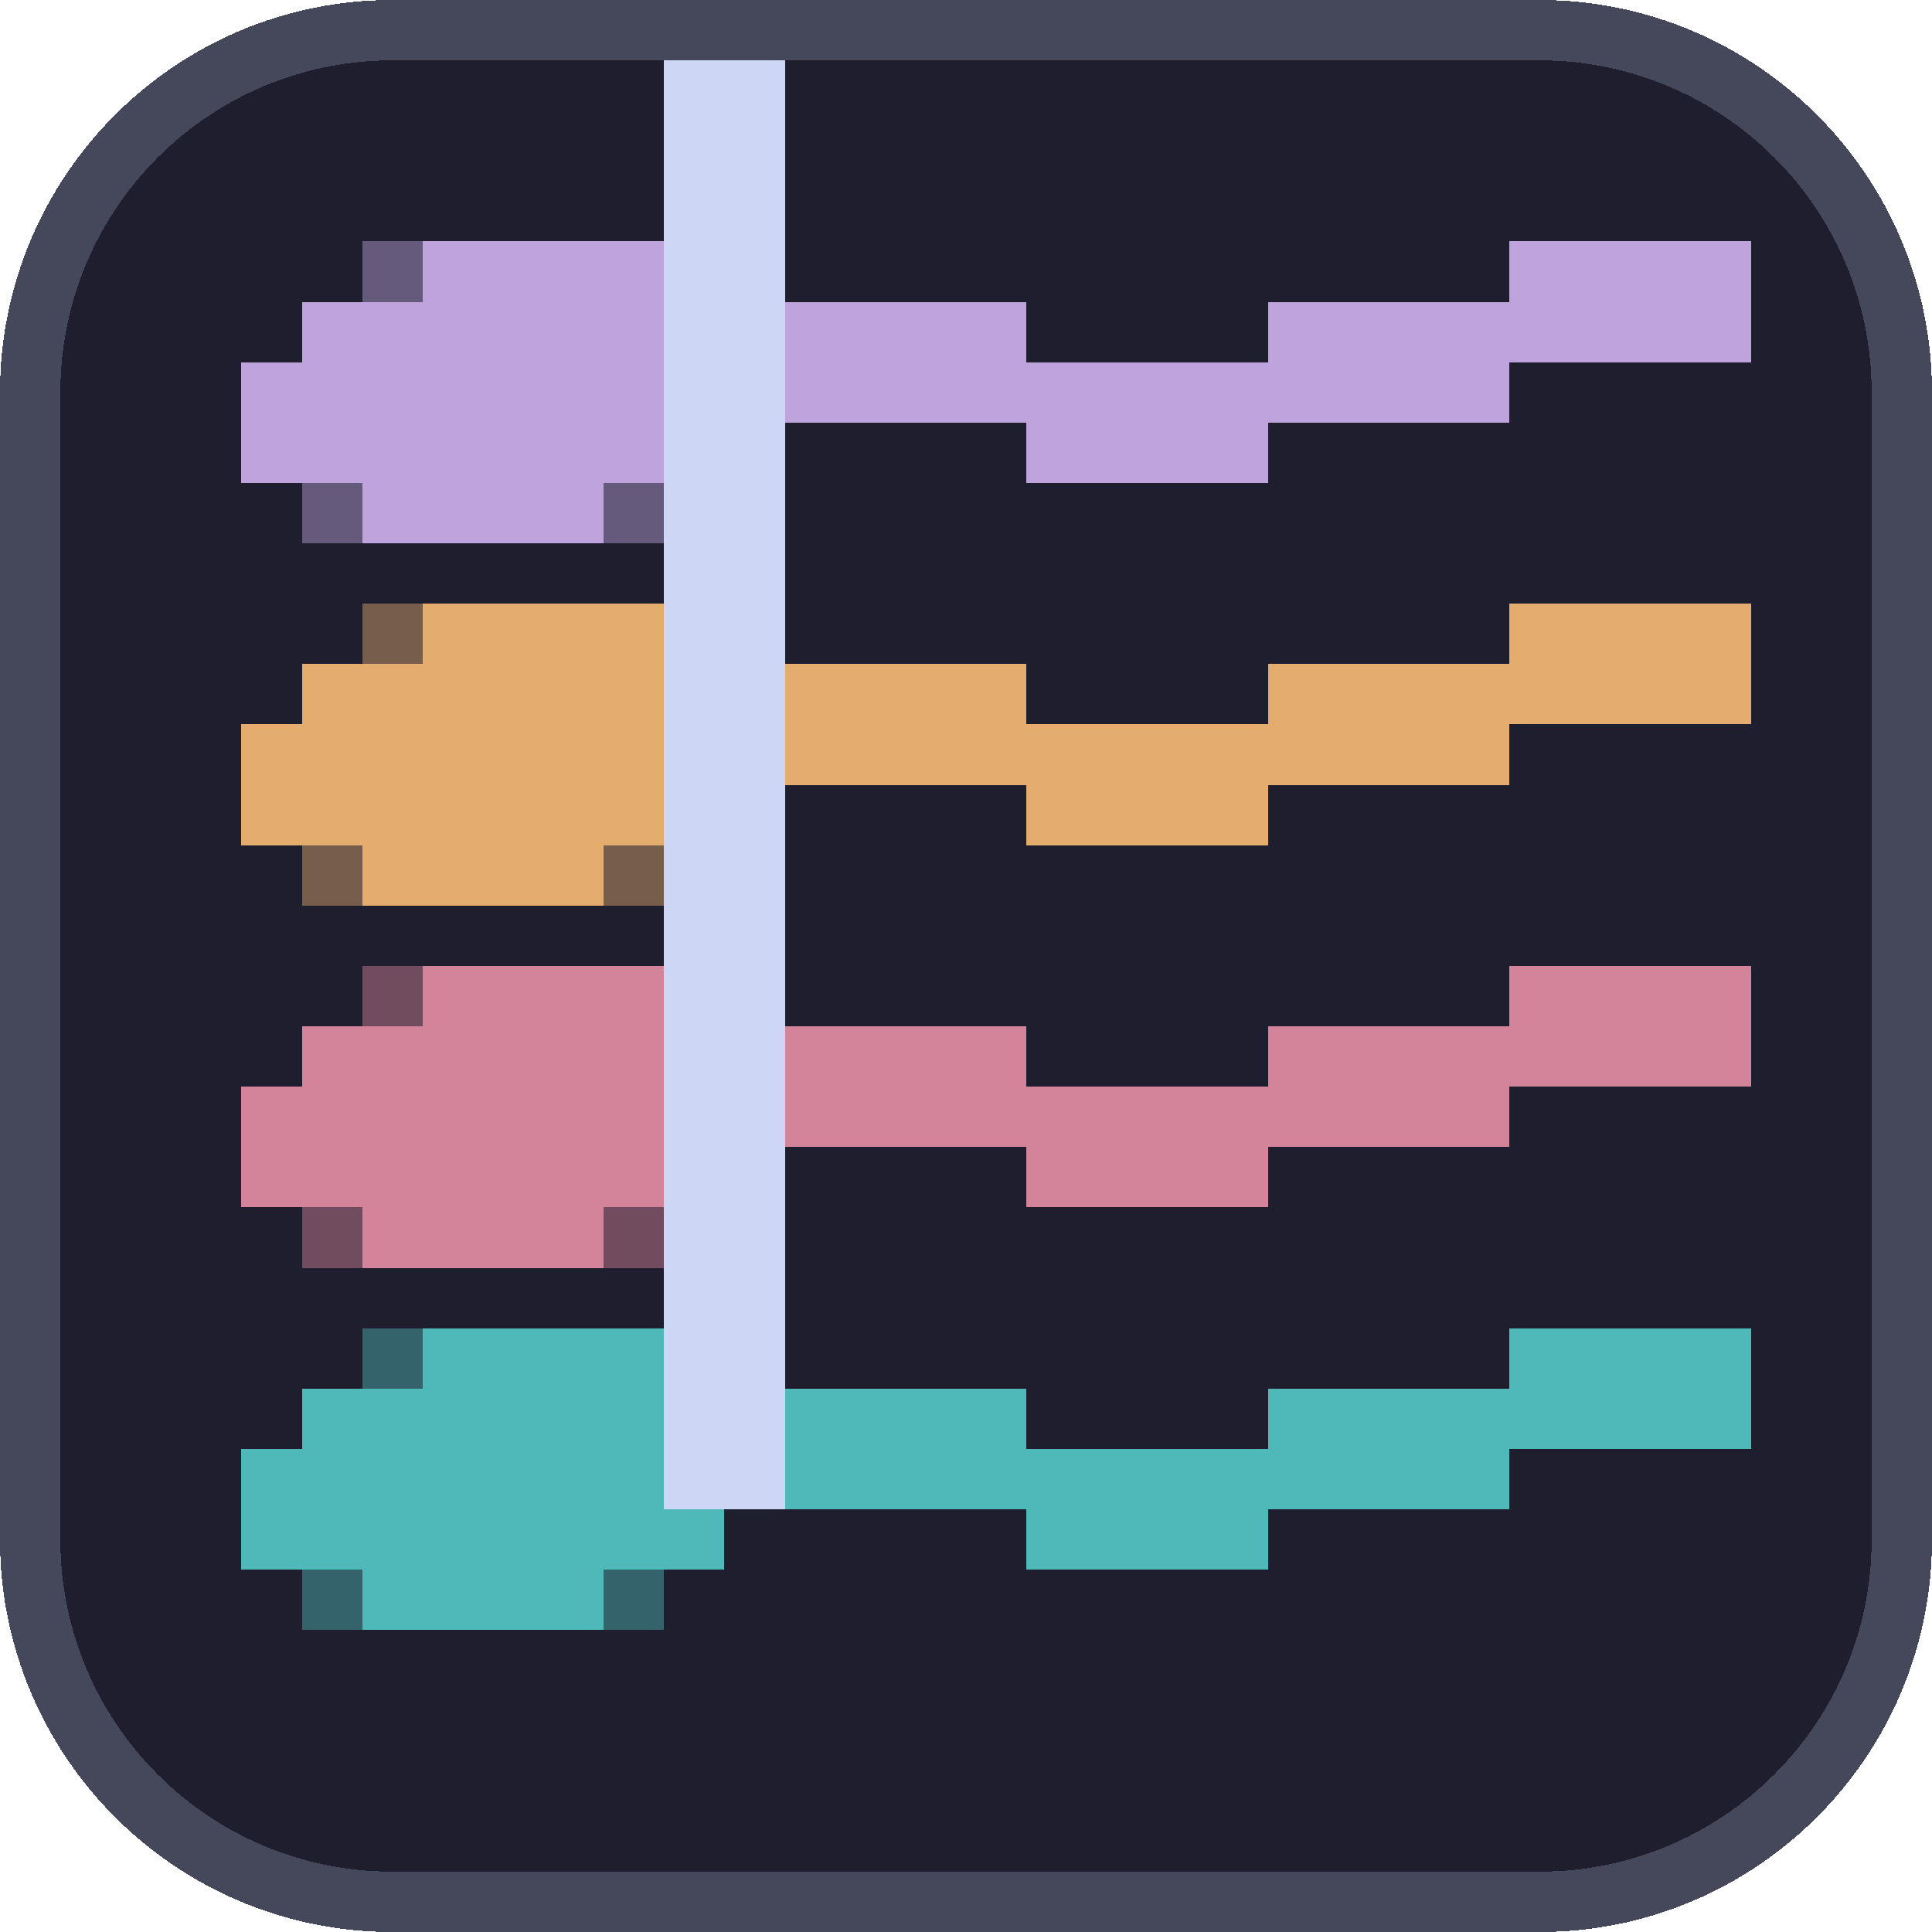
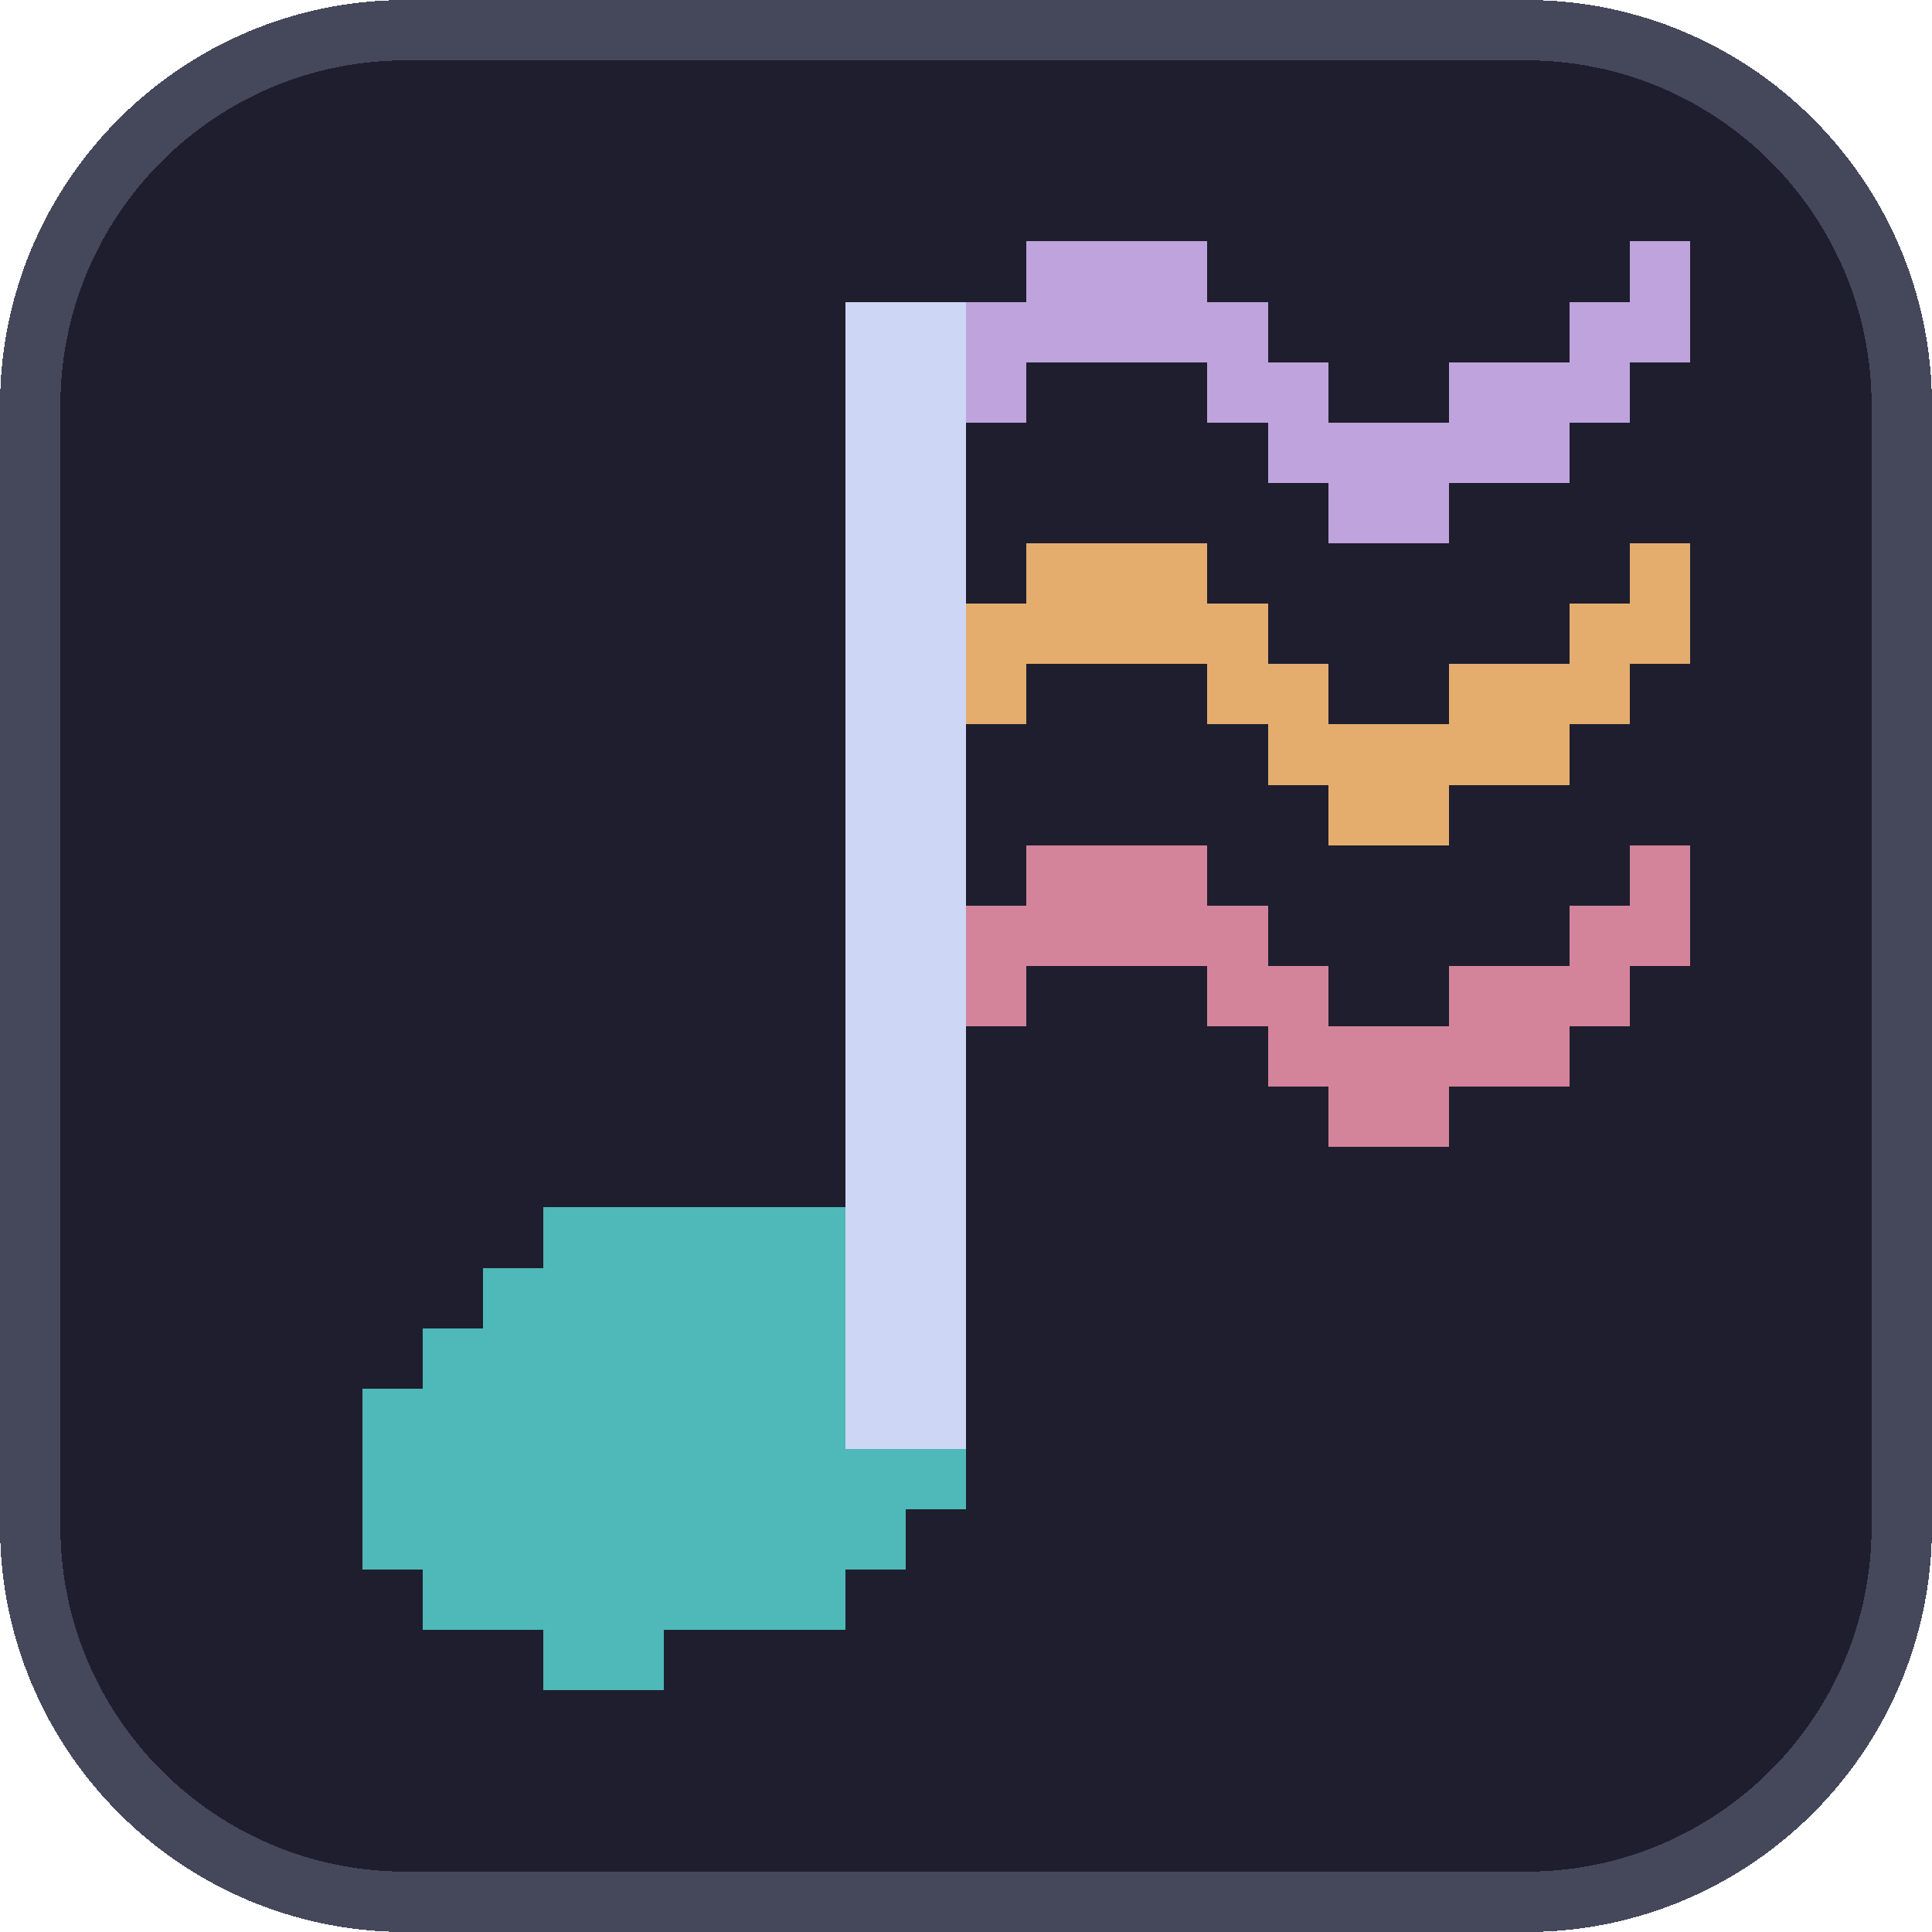
<svg xmlns="http://www.w3.org/2000/svg" width="32" height="32" viewBox="0 0 32 32" shape-rendering="crispEdges">
-   <rect width="32" height="32" rx="6.5" fill="#1e1e2e" />
-   <rect x="0.5" y="0.5" width="31" height="31" rx="6.0" fill="none" stroke="#45475a" stroke-width="1" />
-   <rect x="13" y="5" width="4" height="2" fill="#bfa3dc" />
-   <rect x="17" y="6" width="4" height="2" fill="#bfa3dc" />
-   <rect x="21" y="5" width="4" height="2" fill="#bfa3dc" />
-   <rect x="25" y="4" width="4" height="2" fill="#bfa3dc" />
-   <rect x="6" y="4" width="1" height="1" fill="#bfa3dc" opacity="0.45" />
-   <rect x="7" y="4" width="1" height="1" fill="#bfa3dc" />
-   <rect x="8" y="4" width="1" height="1" fill="#bfa3dc" />
-   <rect x="9" y="4" width="1" height="1" fill="#bfa3dc" />
-   <rect x="10" y="4" width="1" height="1" fill="#bfa3dc" />
-   <rect x="11" y="4" width="1" height="1" fill="#bfa3dc" opacity="0.45" />
-   <rect x="5" y="5" width="1" height="1" fill="#bfa3dc" />
-   <rect x="6" y="5" width="1" height="1" fill="#bfa3dc" />
-   <rect x="7" y="5" width="1" height="1" fill="#bfa3dc" />
-   <rect x="8" y="5" width="1" height="1" fill="#bfa3dc" />
-   <rect x="9" y="5" width="1" height="1" fill="#bfa3dc" />
-   <rect x="10" y="5" width="1" height="1" fill="#bfa3dc" />
-   <rect x="11" y="5" width="1" height="1" fill="#bfa3dc" />
-   <rect x="12" y="5" width="1" height="1" fill="#bfa3dc" />
-   <rect x="4" y="6" width="1" height="1" fill="#bfa3dc" />
-   <rect x="5" y="6" width="1" height="1" fill="#bfa3dc" />
-   <rect x="6" y="6" width="1" height="1" fill="#bfa3dc" />
-   <rect x="7" y="6" width="1" height="1" fill="#bfa3dc" />
-   <rect x="8" y="6" width="1" height="1" fill="#bfa3dc" />
-   <rect x="9" y="6" width="1" height="1" fill="#bfa3dc" />
-   <rect x="10" y="6" width="1" height="1" fill="#bfa3dc" />
-   <rect x="11" y="6" width="1" height="1" fill="#bfa3dc" />
-   <rect x="12" y="6" width="1" height="1" fill="#bfa3dc" />
-   <rect x="4" y="7" width="1" height="1" fill="#bfa3dc" />
-   <rect x="5" y="7" width="1" height="1" fill="#bfa3dc" />
-   <rect x="6" y="7" width="1" height="1" fill="#bfa3dc" />
-   <rect x="7" y="7" width="1" height="1" fill="#bfa3dc" />
-   <rect x="8" y="7" width="1" height="1" fill="#bfa3dc" />
-   <rect x="9" y="7" width="1" height="1" fill="#bfa3dc" />
-   <rect x="10" y="7" width="1" height="1" fill="#bfa3dc" />
-   <rect x="11" y="7" width="1" height="1" fill="#bfa3dc" />
-   <rect x="5" y="8" width="1" height="1" fill="#bfa3dc" opacity="0.45" />
-   <rect x="6" y="8" width="1" height="1" fill="#bfa3dc" />
-   <rect x="7" y="8" width="1" height="1" fill="#bfa3dc" />
-   <rect x="8" y="8" width="1" height="1" fill="#bfa3dc" />
-   <rect x="9" y="8" width="1" height="1" fill="#bfa3dc" />
-   <rect x="10" y="8" width="1" height="1" fill="#bfa3dc" opacity="0.45" />
-   <rect x="13" y="11" width="4" height="2" fill="#e4ad6e" />
-   <rect x="17" y="12" width="4" height="2" fill="#e4ad6e" />
-   <rect x="21" y="11" width="4" height="2" fill="#e4ad6e" />
-   <rect x="25" y="10" width="4" height="2" fill="#e4ad6e" />
-   <rect x="6" y="10" width="1" height="1" fill="#e4ad6e" opacity="0.45" />
-   <rect x="7" y="10" width="1" height="1" fill="#e4ad6e" />
-   <rect x="8" y="10" width="1" height="1" fill="#e4ad6e" />
-   <rect x="9" y="10" width="1" height="1" fill="#e4ad6e" />
-   <rect x="10" y="10" width="1" height="1" fill="#e4ad6e" />
-   <rect x="11" y="10" width="1" height="1" fill="#e4ad6e" opacity="0.45" />
-   <rect x="5" y="11" width="1" height="1" fill="#e4ad6e" />
-   <rect x="6" y="11" width="1" height="1" fill="#e4ad6e" />
-   <rect x="7" y="11" width="1" height="1" fill="#e4ad6e" />
-   <rect x="8" y="11" width="1" height="1" fill="#e4ad6e" />
-   <rect x="9" y="11" width="1" height="1" fill="#e4ad6e" />
-   <rect x="10" y="11" width="1" height="1" fill="#e4ad6e" />
-   <rect x="11" y="11" width="1" height="1" fill="#e4ad6e" />
-   <rect x="12" y="11" width="1" height="1" fill="#e4ad6e" />
-   <rect x="4" y="12" width="1" height="1" fill="#e4ad6e" />
-   <rect x="5" y="12" width="1" height="1" fill="#e4ad6e" />
-   <rect x="6" y="12" width="1" height="1" fill="#e4ad6e" />
-   <rect x="7" y="12" width="1" height="1" fill="#e4ad6e" />
-   <rect x="8" y="12" width="1" height="1" fill="#e4ad6e" />
-   <rect x="9" y="12" width="1" height="1" fill="#e4ad6e" />
-   <rect x="10" y="12" width="1" height="1" fill="#e4ad6e" />
-   <rect x="11" y="12" width="1" height="1" fill="#e4ad6e" />
-   <rect x="12" y="12" width="1" height="1" fill="#e4ad6e" />
-   <rect x="4" y="13" width="1" height="1" fill="#e4ad6e" />
-   <rect x="5" y="13" width="1" height="1" fill="#e4ad6e" />
-   <rect x="6" y="13" width="1" height="1" fill="#e4ad6e" />
-   <rect x="7" y="13" width="1" height="1" fill="#e4ad6e" />
-   <rect x="8" y="13" width="1" height="1" fill="#e4ad6e" />
-   <rect x="9" y="13" width="1" height="1" fill="#e4ad6e" />
-   <rect x="10" y="13" width="1" height="1" fill="#e4ad6e" />
-   <rect x="11" y="13" width="1" height="1" fill="#e4ad6e" />
-   <rect x="5" y="14" width="1" height="1" fill="#e4ad6e" opacity="0.45" />
-   <rect x="6" y="14" width="1" height="1" fill="#e4ad6e" />
-   <rect x="7" y="14" width="1" height="1" fill="#e4ad6e" />
-   <rect x="8" y="14" width="1" height="1" fill="#e4ad6e" />
-   <rect x="9" y="14" width="1" height="1" fill="#e4ad6e" />
-   <rect x="10" y="14" width="1" height="1" fill="#e4ad6e" opacity="0.45" />
-   <rect x="13" y="17" width="4" height="2" fill="#d4849a" />
-   <rect x="17" y="18" width="4" height="2" fill="#d4849a" />
-   <rect x="21" y="17" width="4" height="2" fill="#d4849a" />
-   <rect x="25" y="16" width="4" height="2" fill="#d4849a" />
-   <rect x="6" y="16" width="1" height="1" fill="#d4849a" opacity="0.45" />
-   <rect x="7" y="16" width="1" height="1" fill="#d4849a" />
-   <rect x="8" y="16" width="1" height="1" fill="#d4849a" />
-   <rect x="9" y="16" width="1" height="1" fill="#d4849a" />
-   <rect x="10" y="16" width="1" height="1" fill="#d4849a" />
-   <rect x="11" y="16" width="1" height="1" fill="#d4849a" opacity="0.45" />
-   <rect x="5" y="17" width="1" height="1" fill="#d4849a" />
-   <rect x="6" y="17" width="1" height="1" fill="#d4849a" />
-   <rect x="7" y="17" width="1" height="1" fill="#d4849a" />
-   <rect x="8" y="17" width="1" height="1" fill="#d4849a" />
-   <rect x="9" y="17" width="1" height="1" fill="#d4849a" />
-   <rect x="10" y="17" width="1" height="1" fill="#d4849a" />
-   <rect x="11" y="17" width="1" height="1" fill="#d4849a" />
-   <rect x="12" y="17" width="1" height="1" fill="#d4849a" />
-   <rect x="4" y="18" width="1" height="1" fill="#d4849a" />
-   <rect x="5" y="18" width="1" height="1" fill="#d4849a" />
-   <rect x="6" y="18" width="1" height="1" fill="#d4849a" />
-   <rect x="7" y="18" width="1" height="1" fill="#d4849a" />
-   <rect x="8" y="18" width="1" height="1" fill="#d4849a" />
-   <rect x="9" y="18" width="1" height="1" fill="#d4849a" />
-   <rect x="10" y="18" width="1" height="1" fill="#d4849a" />
-   <rect x="11" y="18" width="1" height="1" fill="#d4849a" />
-   <rect x="12" y="18" width="1" height="1" fill="#d4849a" />
-   <rect x="4" y="19" width="1" height="1" fill="#d4849a" />
-   <rect x="5" y="19" width="1" height="1" fill="#d4849a" />
-   <rect x="6" y="19" width="1" height="1" fill="#d4849a" />
-   <rect x="7" y="19" width="1" height="1" fill="#d4849a" />
-   <rect x="8" y="19" width="1" height="1" fill="#d4849a" />
-   <rect x="9" y="19" width="1" height="1" fill="#d4849a" />
-   <rect x="10" y="19" width="1" height="1" fill="#d4849a" />
-   <rect x="11" y="19" width="1" height="1" fill="#d4849a" />
-   <rect x="5" y="20" width="1" height="1" fill="#d4849a" opacity="0.45" />
-   <rect x="6" y="20" width="1" height="1" fill="#d4849a" />
-   <rect x="7" y="20" width="1" height="1" fill="#d4849a" />
-   <rect x="8" y="20" width="1" height="1" fill="#d4849a" />
-   <rect x="9" y="20" width="1" height="1" fill="#d4849a" />
-   <rect x="10" y="20" width="1" height="1" fill="#d4849a" opacity="0.45" />
-   <rect x="13" y="23" width="4" height="2" fill="#4fb8b8" />
-   <rect x="17" y="24" width="4" height="2" fill="#4fb8b8" />
-   <rect x="21" y="23" width="4" height="2" fill="#4fb8b8" />
-   <rect x="25" y="22" width="4" height="2" fill="#4fb8b8" />
-   <rect x="6" y="22" width="1" height="1" fill="#4fb8b8" opacity="0.45" />
-   <rect x="7" y="22" width="1" height="1" fill="#4fb8b8" />
-   <rect x="8" y="22" width="1" height="1" fill="#4fb8b8" />
-   <rect x="9" y="22" width="1" height="1" fill="#4fb8b8" />
-   <rect x="10" y="22" width="1" height="1" fill="#4fb8b8" />
-   <rect x="11" y="22" width="1" height="1" fill="#4fb8b8" opacity="0.45" />
-   <rect x="5" y="23" width="1" height="1" fill="#4fb8b8" />
-   <rect x="6" y="23" width="1" height="1" fill="#4fb8b8" />
-   <rect x="7" y="23" width="1" height="1" fill="#4fb8b8" />
-   <rect x="8" y="23" width="1" height="1" fill="#4fb8b8" />
-   <rect x="9" y="23" width="1" height="1" fill="#4fb8b8" />
-   <rect x="10" y="23" width="1" height="1" fill="#4fb8b8" />
-   <rect x="11" y="23" width="1" height="1" fill="#4fb8b8" />
-   <rect x="12" y="23" width="1" height="1" fill="#4fb8b8" />
-   <rect x="4" y="24" width="1" height="1" fill="#4fb8b8" />
-   <rect x="5" y="24" width="1" height="1" fill="#4fb8b8" />
-   <rect x="6" y="24" width="1" height="1" fill="#4fb8b8" />
-   <rect x="7" y="24" width="1" height="1" fill="#4fb8b8" />
-   <rect x="8" y="24" width="1" height="1" fill="#4fb8b8" />
-   <rect x="9" y="24" width="1" height="1" fill="#4fb8b8" />
-   <rect x="10" y="24" width="1" height="1" fill="#4fb8b8" />
-   <rect x="11" y="24" width="1" height="1" fill="#4fb8b8" />
-   <rect x="12" y="24" width="1" height="1" fill="#4fb8b8" />
-   <rect x="4" y="25" width="1" height="1" fill="#4fb8b8" />
-   <rect x="5" y="25" width="1" height="1" fill="#4fb8b8" />
-   <rect x="6" y="25" width="1" height="1" fill="#4fb8b8" />
-   <rect x="7" y="25" width="1" height="1" fill="#4fb8b8" />
-   <rect x="8" y="25" width="1" height="1" fill="#4fb8b8" />
-   <rect x="9" y="25" width="1" height="1" fill="#4fb8b8" />
-   <rect x="10" y="25" width="1" height="1" fill="#4fb8b8" />
-   <rect x="11" y="25" width="1" height="1" fill="#4fb8b8" />
-   <rect x="5" y="26" width="1" height="1" fill="#4fb8b8" opacity="0.45" />
-   <rect x="6" y="26" width="1" height="1" fill="#4fb8b8" />
-   <rect x="7" y="26" width="1" height="1" fill="#4fb8b8" />
-   <rect x="8" y="26" width="1" height="1" fill="#4fb8b8" />
-   <rect x="9" y="26" width="1" height="1" fill="#4fb8b8" />
-   <rect x="10" y="26" width="1" height="1" fill="#4fb8b8" opacity="0.45" />
-   <rect x="11" y="1" width="2" height="24" fill="#cdd6f4" />
+   <rect width="32" height="32" rx="6.72" fill="#1e1e2e" />
+   <rect x="0.5" y="0.5" width="31" height="31" rx="6.22" fill="none" stroke="#45475a" stroke-width="1" />
+   <rect x="17" y="4" width="3" height="1" fill="#bfa3dc" />
+   <rect x="27" y="4" width="1" height="1" fill="#bfa3dc" />
+   <rect x="14" y="5" width="2" height="1" fill="#cdd6f4" />
+   <rect x="16" y="5" width="5" height="1" fill="#bfa3dc" />
+   <rect x="26" y="5" width="2" height="1" fill="#bfa3dc" />
+   <rect x="14" y="6" width="2" height="1" fill="#cdd6f4" />
+   <rect x="16" y="6" width="1" height="1" fill="#bfa3dc" />
+   <rect x="20" y="6" width="2" height="1" fill="#bfa3dc" />
+   <rect x="24" y="6" width="3" height="1" fill="#bfa3dc" />
+   <rect x="14" y="7" width="2" height="1" fill="#cdd6f4" />
+   <rect x="21" y="7" width="5" height="1" fill="#bfa3dc" />
+   <rect x="14" y="8" width="2" height="1" fill="#cdd6f4" />
+   <rect x="22" y="8" width="2" height="1" fill="#bfa3dc" />
+   <rect x="14" y="9" width="2" height="1" fill="#cdd6f4" />
+   <rect x="17" y="9" width="3" height="1" fill="#e4ad6e" />
+   <rect x="27" y="9" width="1" height="1" fill="#e4ad6e" />
+   <rect x="14" y="10" width="2" height="1" fill="#cdd6f4" />
+   <rect x="16" y="10" width="5" height="1" fill="#e4ad6e" />
+   <rect x="26" y="10" width="2" height="1" fill="#e4ad6e" />
+   <rect x="14" y="11" width="2" height="1" fill="#cdd6f4" />
+   <rect x="16" y="11" width="1" height="1" fill="#e4ad6e" />
+   <rect x="20" y="11" width="2" height="1" fill="#e4ad6e" />
+   <rect x="24" y="11" width="3" height="1" fill="#e4ad6e" />
+   <rect x="14" y="12" width="2" height="1" fill="#cdd6f4" />
+   <rect x="21" y="12" width="5" height="1" fill="#e4ad6e" />
+   <rect x="14" y="13" width="2" height="1" fill="#cdd6f4" />
+   <rect x="22" y="13" width="2" height="1" fill="#e4ad6e" />
+   <rect x="14" y="14" width="2" height="1" fill="#cdd6f4" />
+   <rect x="17" y="14" width="3" height="1" fill="#d4849a" />
+   <rect x="27" y="14" width="1" height="1" fill="#d4849a" />
+   <rect x="14" y="15" width="2" height="1" fill="#cdd6f4" />
+   <rect x="16" y="15" width="5" height="1" fill="#d4849a" />
+   <rect x="26" y="15" width="2" height="1" fill="#d4849a" />
+   <rect x="14" y="16" width="2" height="1" fill="#cdd6f4" />
+   <rect x="16" y="16" width="1" height="1" fill="#d4849a" />
+   <rect x="20" y="16" width="2" height="1" fill="#d4849a" />
+   <rect x="24" y="16" width="3" height="1" fill="#d4849a" />
+   <rect x="14" y="17" width="2" height="1" fill="#cdd6f4" />
+   <rect x="21" y="17" width="5" height="1" fill="#d4849a" />
+   <rect x="14" y="18" width="2" height="1" fill="#cdd6f4" />
+   <rect x="22" y="18" width="2" height="1" fill="#d4849a" />
+   <rect x="14" y="19" width="2" height="1" fill="#cdd6f4" />
+   <rect x="9" y="20" width="5" height="1" fill="#4fb8b8" />
+   <rect x="14" y="20" width="2" height="1" fill="#cdd6f4" />
+   <rect x="8" y="21" width="6" height="1" fill="#4fb8b8" />
+   <rect x="14" y="21" width="2" height="1" fill="#cdd6f4" />
+   <rect x="7" y="22" width="7" height="1" fill="#4fb8b8" />
+   <rect x="14" y="22" width="2" height="1" fill="#cdd6f4" />
+   <rect x="6" y="23" width="8" height="1" fill="#4fb8b8" />
+   <rect x="14" y="23" width="2" height="1" fill="#cdd6f4" />
+   <rect x="6" y="24" width="10" height="1" fill="#4fb8b8" />
+   <rect x="6" y="25" width="9" height="1" fill="#4fb8b8" />
+   <rect x="7" y="26" width="7" height="1" fill="#4fb8b8" />
+   <rect x="9" y="27" width="2" height="1" fill="#4fb8b8" />
</svg>
